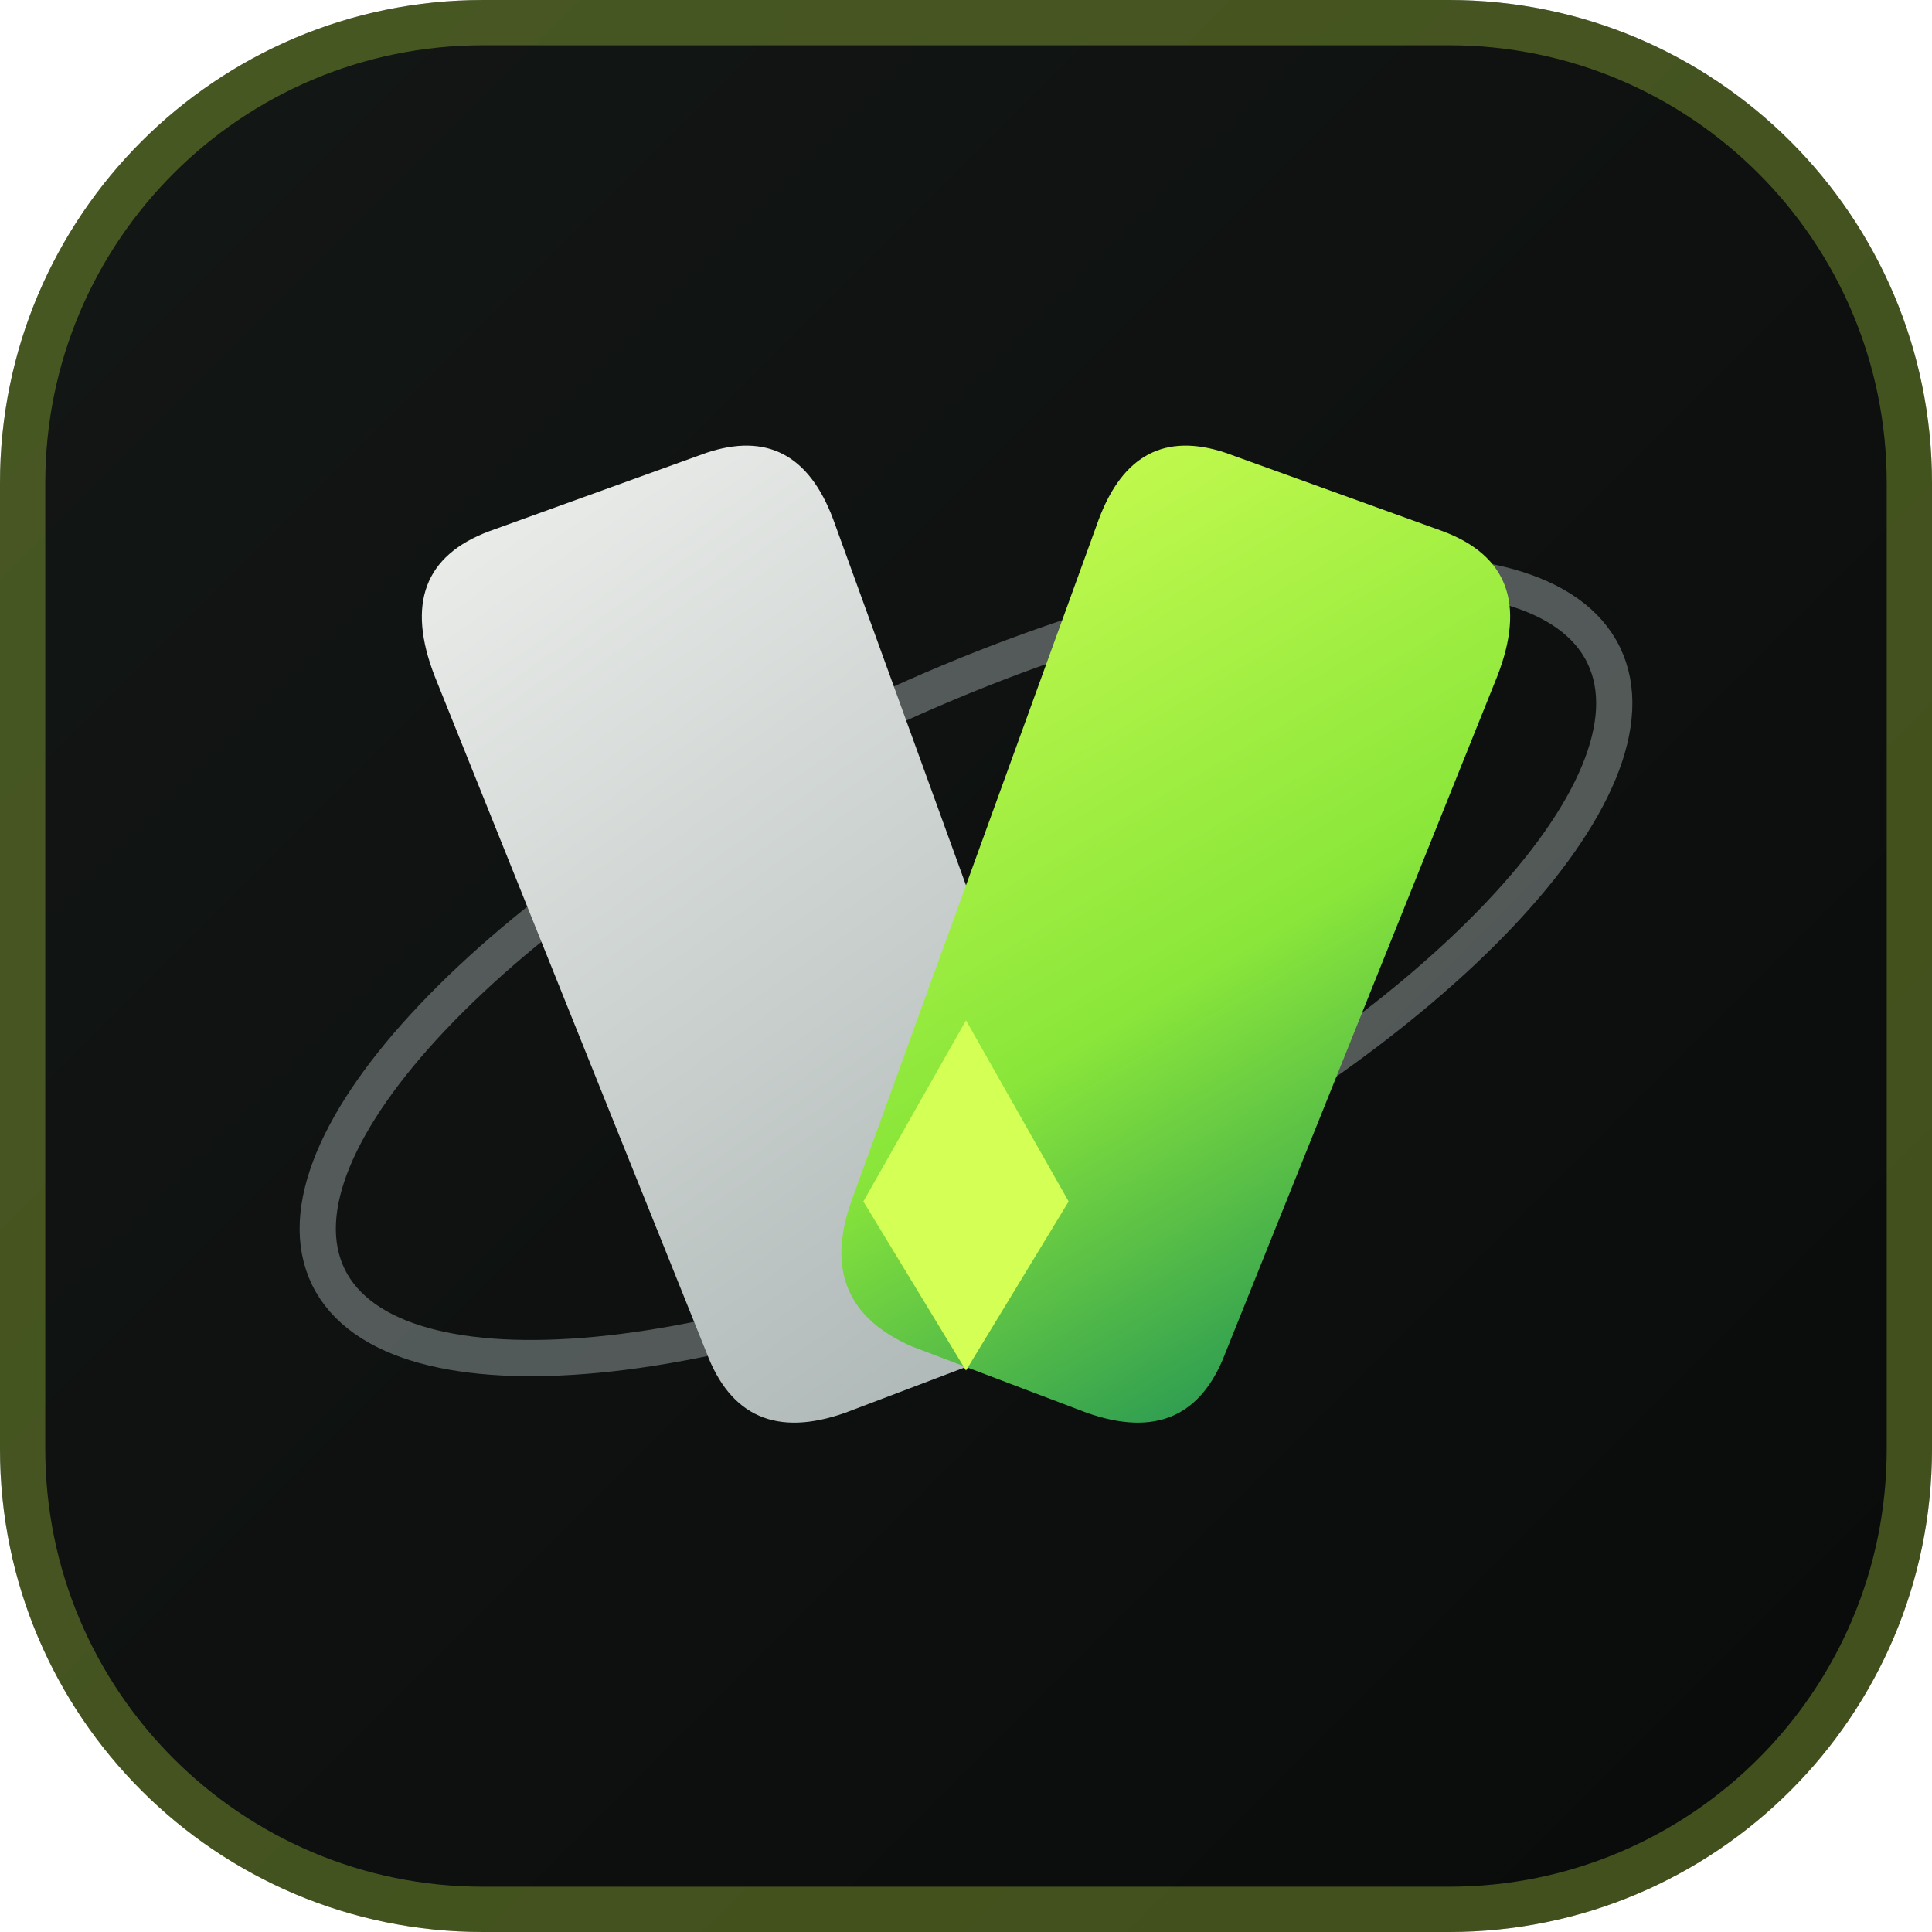
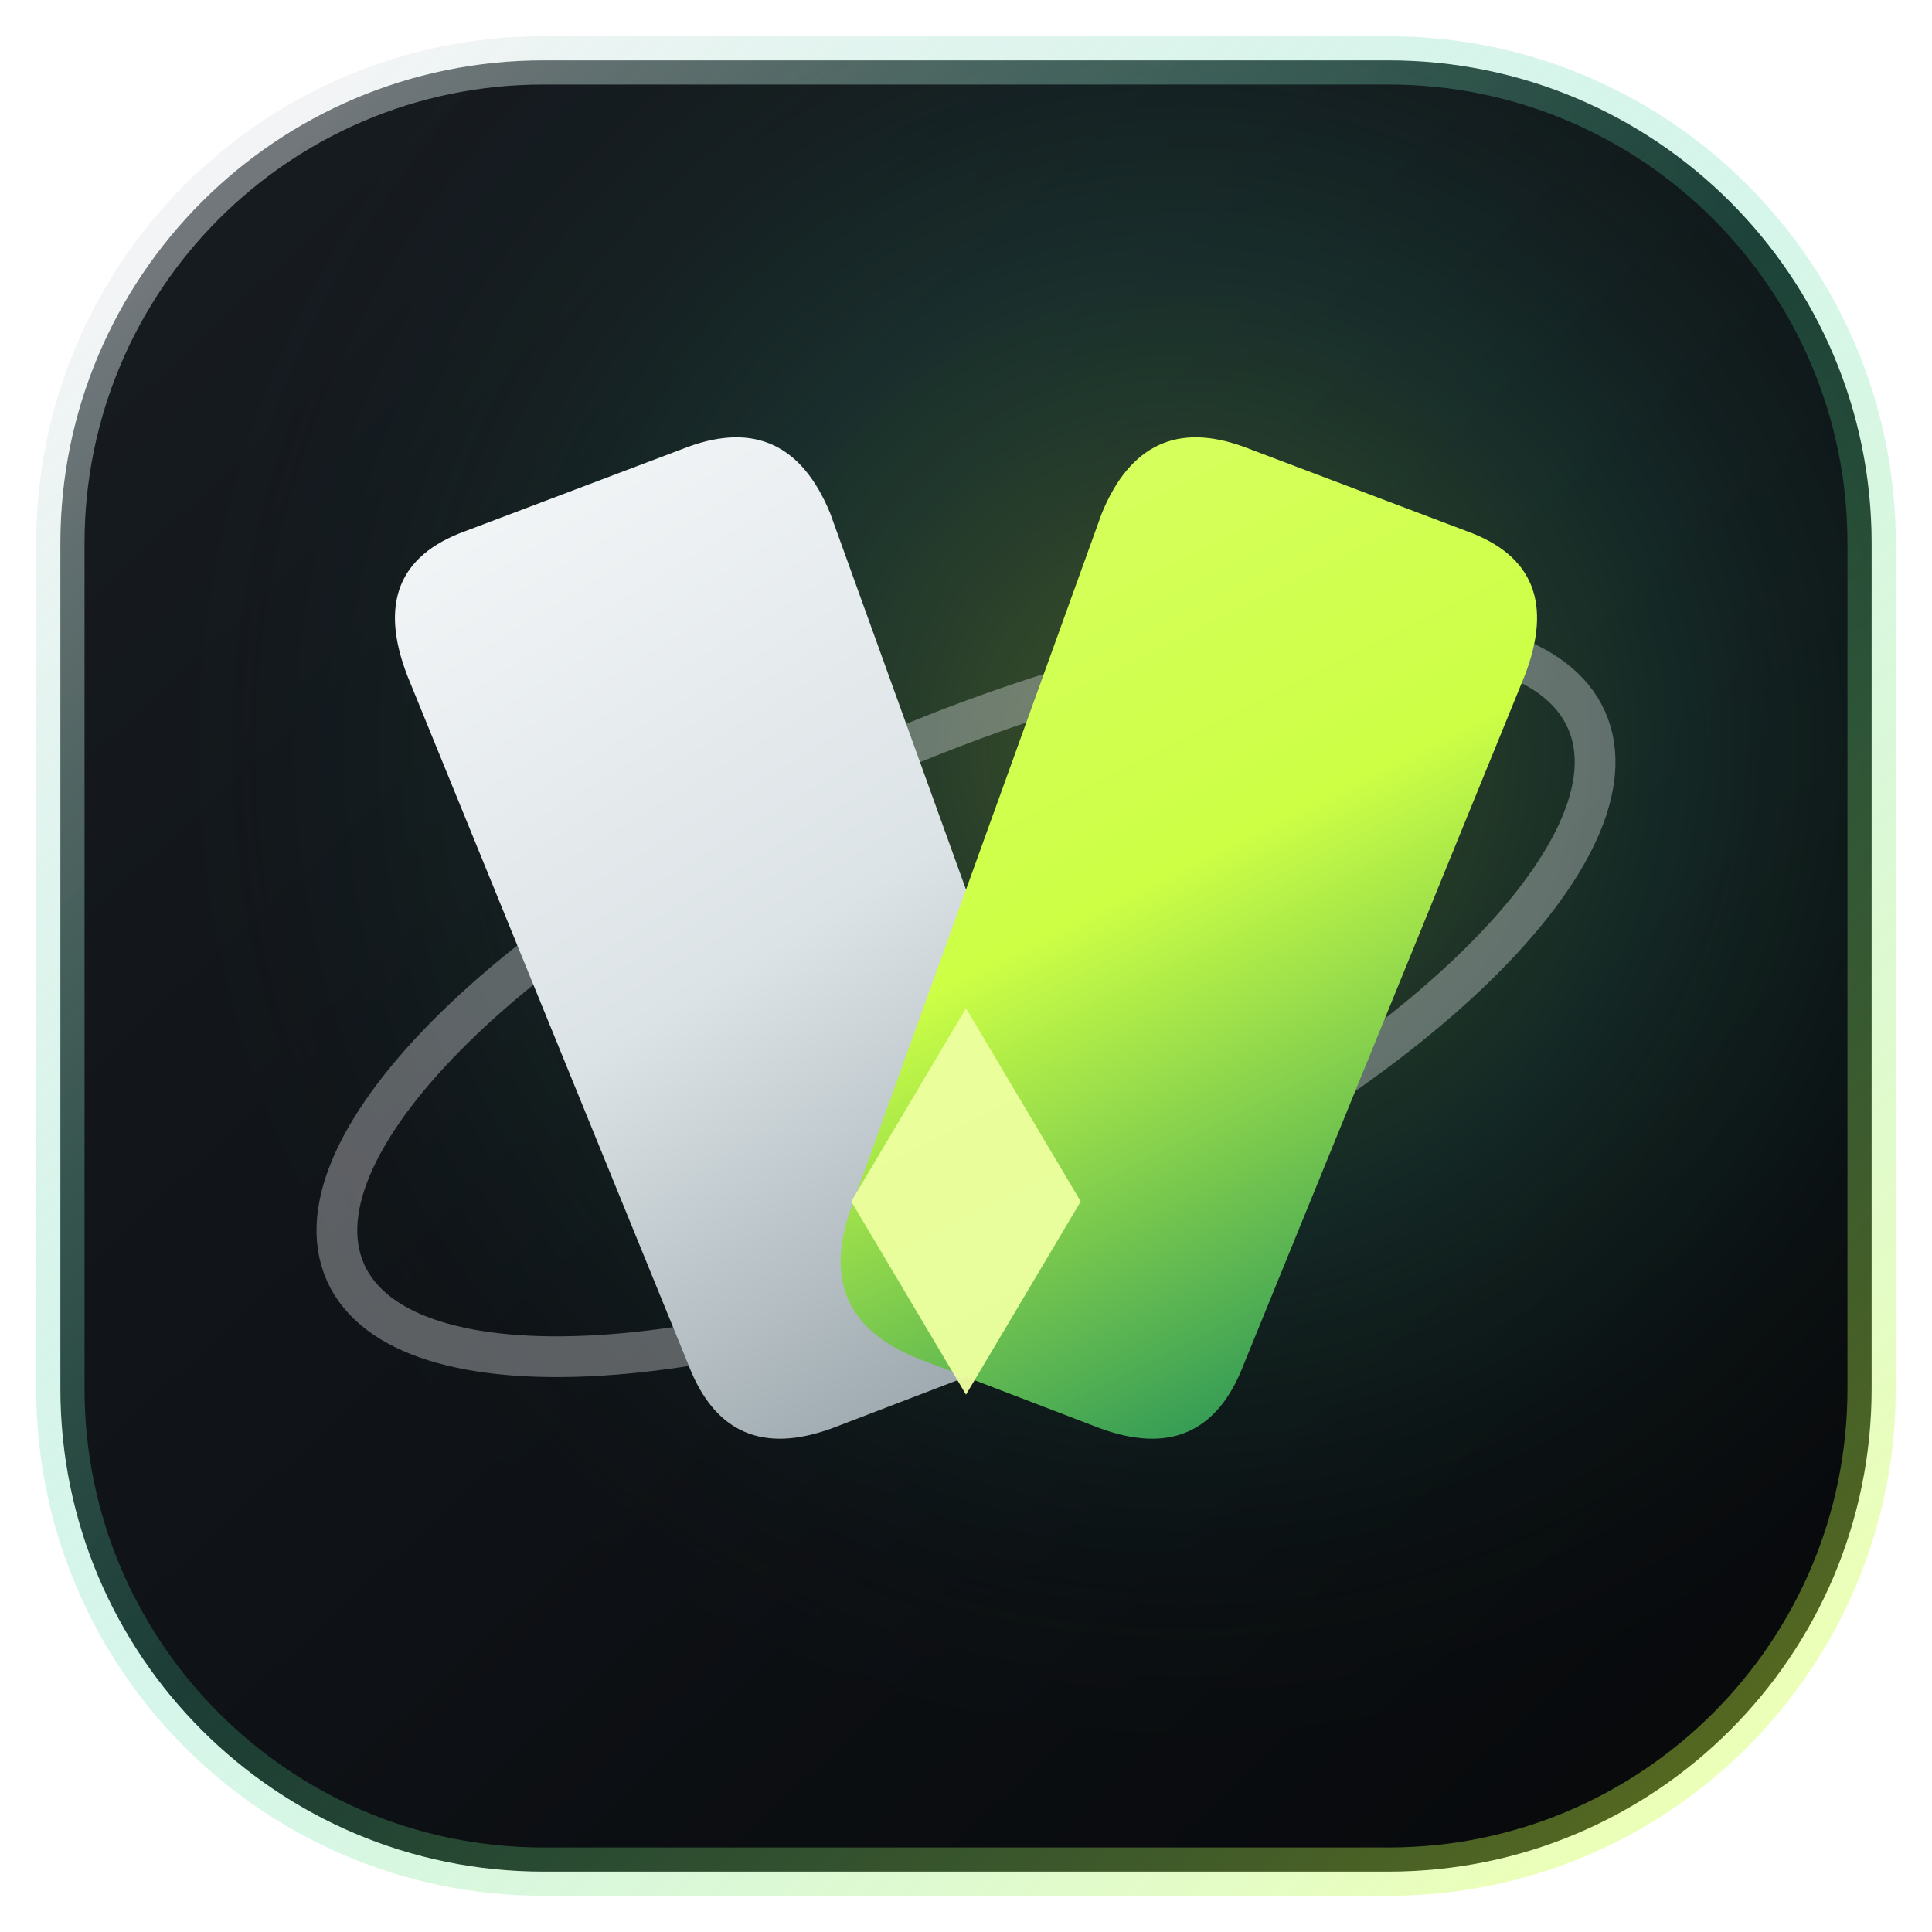
<svg xmlns="http://www.w3.org/2000/svg" viewBox="0 0 64 64" fill="none">
  <defs>
-     <linearGradient id="vg-lm-bg" x1="0" y1="0" x2="64" y2="64" gradientUnits="userSpaceOnUse">
-       <stop offset="0%" stop-color="#131715" />
-       <stop offset="100%" stop-color="#090B0A" />
+     <linearGradient id="vg-obs-bg" x1="6" y1="4" x2="58" y2="60" gradientUnits="userSpaceOnUse">
+       <stop offset="0%" stop-color="#171C21" />
+       <stop offset="55%" stop-color="#0E1115" />
+       <stop offset="100%" stop-color="#07090B" />
    </linearGradient>
-     <linearGradient id="vg-lm-silver" x1="12" y1="14" x2="36" y2="48" gradientUnits="userSpaceOnUse">
-       <stop offset="0%" stop-color="#F2F3F0" />
-       <stop offset="100%" stop-color="#A8B3B2" />
+     <radialGradient id="vg-obs-aura" cx="0.62" cy="0.38" r="0.58">
+       <stop offset="0%" stop-color="#CDFF45" stop-opacity="0.28" />
+       <stop offset="48%" stop-color="#46D6A4" stop-opacity="0.12" />
+       <stop offset="100%" stop-color="#090B0D" stop-opacity="0" />
+     </radialGradient>
+     <linearGradient id="vg-obs-rim" x1="8" y1="6" x2="56" y2="58" gradientUnits="userSpaceOnUse">
+       <stop offset="0%" stop-color="#E3E8EA" stop-opacity="0.45" />
+       <stop offset="50%" stop-color="#46D6A4" stop-opacity="0.22" />
+       <stop offset="100%" stop-color="#CDFF45" stop-opacity="0.38" />
    </linearGradient>
-     <linearGradient id="vg-lm-lime" x1="28" y1="14" x2="48" y2="48" gradientUnits="userSpaceOnUse">
-       <stop offset="0%" stop-color="#D4FF54" />
-       <stop offset="55%" stop-color="#8AE63A" />
+     <linearGradient id="vg-tit-left" x1="12" y1="14" x2="34" y2="50" gradientUnits="userSpaceOnUse">
+       <stop offset="0%" stop-color="#F7F9FA" />
+       <stop offset="52%" stop-color="#DCE3E6" />
+       <stop offset="100%" stop-color="#8C99A0" />
+     </linearGradient>
+     <linearGradient id="vg-volt-right" x1="30" y1="13" x2="48" y2="49" gradientUnits="userSpaceOnUse">
+       <stop offset="0%" stop-color="#D9FF66" />
+       <stop offset="45%" stop-color="#CDFF45" />
      <stop offset="100%" stop-color="#087F5B" />
    </linearGradient>
  </defs>
-   <rect width="64" height="64" rx="16" fill="url(#vg-lm-bg)" />
-   <rect x="0.75" y="0.75" width="62.5" height="62.5" rx="15.25" stroke="#CFFF49" stroke-opacity="0.28" stroke-width="1.5" />
-   <ellipse cx="32" cy="32" rx="23.5" ry="8.8" transform="rotate(-26 32 32)" stroke="#B9C5C5" stroke-opacity="0.4" stroke-width="1.2" />
-   <path d="M16.2 17.6 L23.4 15.0 Q26.4 14.0 27.6 17.2 L35.8 39.8 Q37.0 43.2 33.8 44.6 L28.0 46.8 Q24.6 48.0 23.4 44.8 L14.4 22.4 Q13.0 18.8 16.2 17.6 Z" fill="url(#vg-lm-silver)" />
-   <path d="M40.6 15.0 L47.8 17.6 Q51.0 18.8 49.6 22.4 L40.6 44.8 Q39.4 48.0 36.0 46.8 L30.2 44.6 Q27.0 43.2 28.2 39.8 L36.4 17.2 Q37.6 14.0 40.6 15.0 Z" fill="url(#vg-lm-lime)" />
-   <path d="M32.0 33.8 L35.4 39.8 L32.0 45.4 L28.6 39.8 Z" fill="#D4FF54" />
+   <rect x="2" y="2" width="60" height="60" rx="16" fill="url(#vg-obs-bg)" />
+   <rect x="2" y="2" width="60" height="60" rx="16" fill="url(#vg-obs-aura)" />
+   <rect x="2" y="2" width="60" height="60" rx="16" stroke="url(#vg-obs-rim)" stroke-width="1.6" />
+   <ellipse cx="32" cy="33" rx="22.5" ry="8.4" transform="rotate(-24 32 33)" stroke="#E3E8EA" stroke-opacity="0.36" stroke-width="1.35" />
+   <path d="M15.4 17.6 L22.8 14.8 Q26.1 13.6 27.5 17.0 L35.8 40.0 Q37.1 43.6 33.6 45.0 L27.6 47.3 Q24.1 48.6 22.8 45.2 L13.5 22.4 Q12.1 18.8 15.4 17.6 Z" fill="url(#vg-tit-left)" />
+   <path d="M41.2 14.8 L48.6 17.6 Q51.9 18.8 50.5 22.4 L41.2 45.2 Q39.9 48.6 36.4 47.3 L30.4 45.0 Q26.9 43.6 28.2 40.0 L36.5 17.0 Q37.9 13.6 41.2 14.8 Z" fill="url(#vg-volt-right)" />
+   <path d="M32.0 33.4 L35.8 39.8 L32.0 46.2 L28.2 39.8 Z" fill="#ECFF9E" fill-opacity="0.96" />
</svg>
